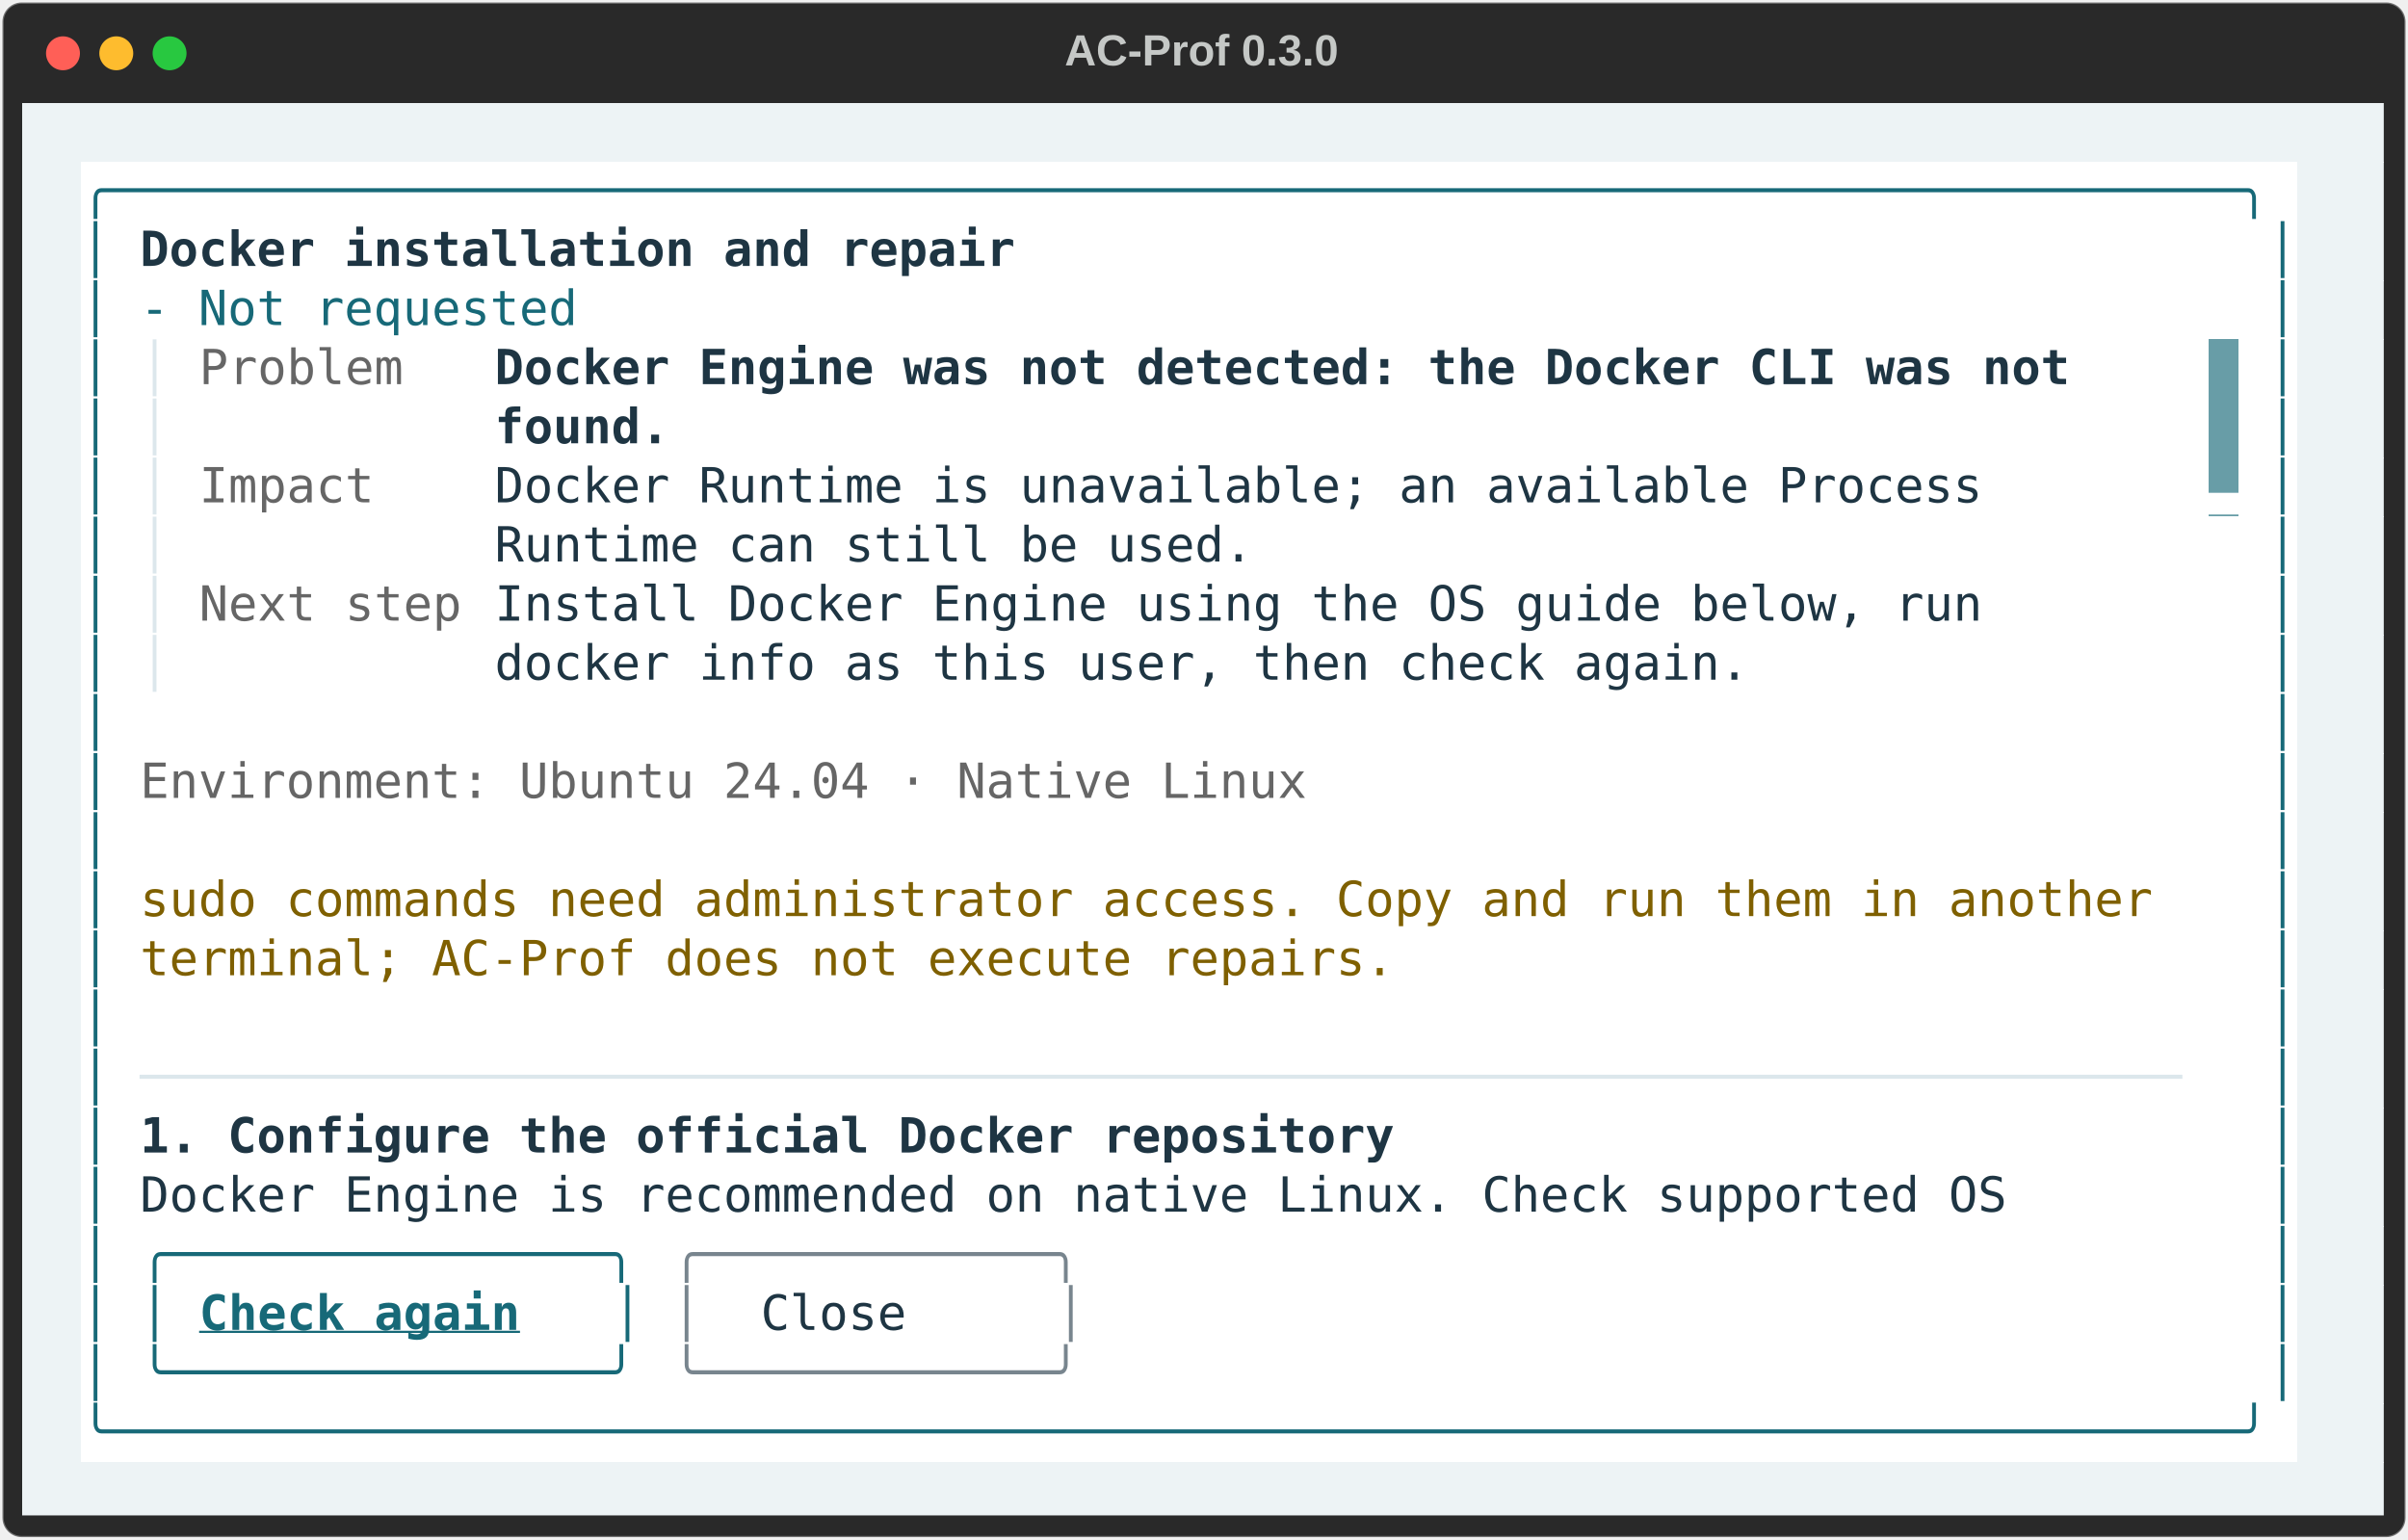
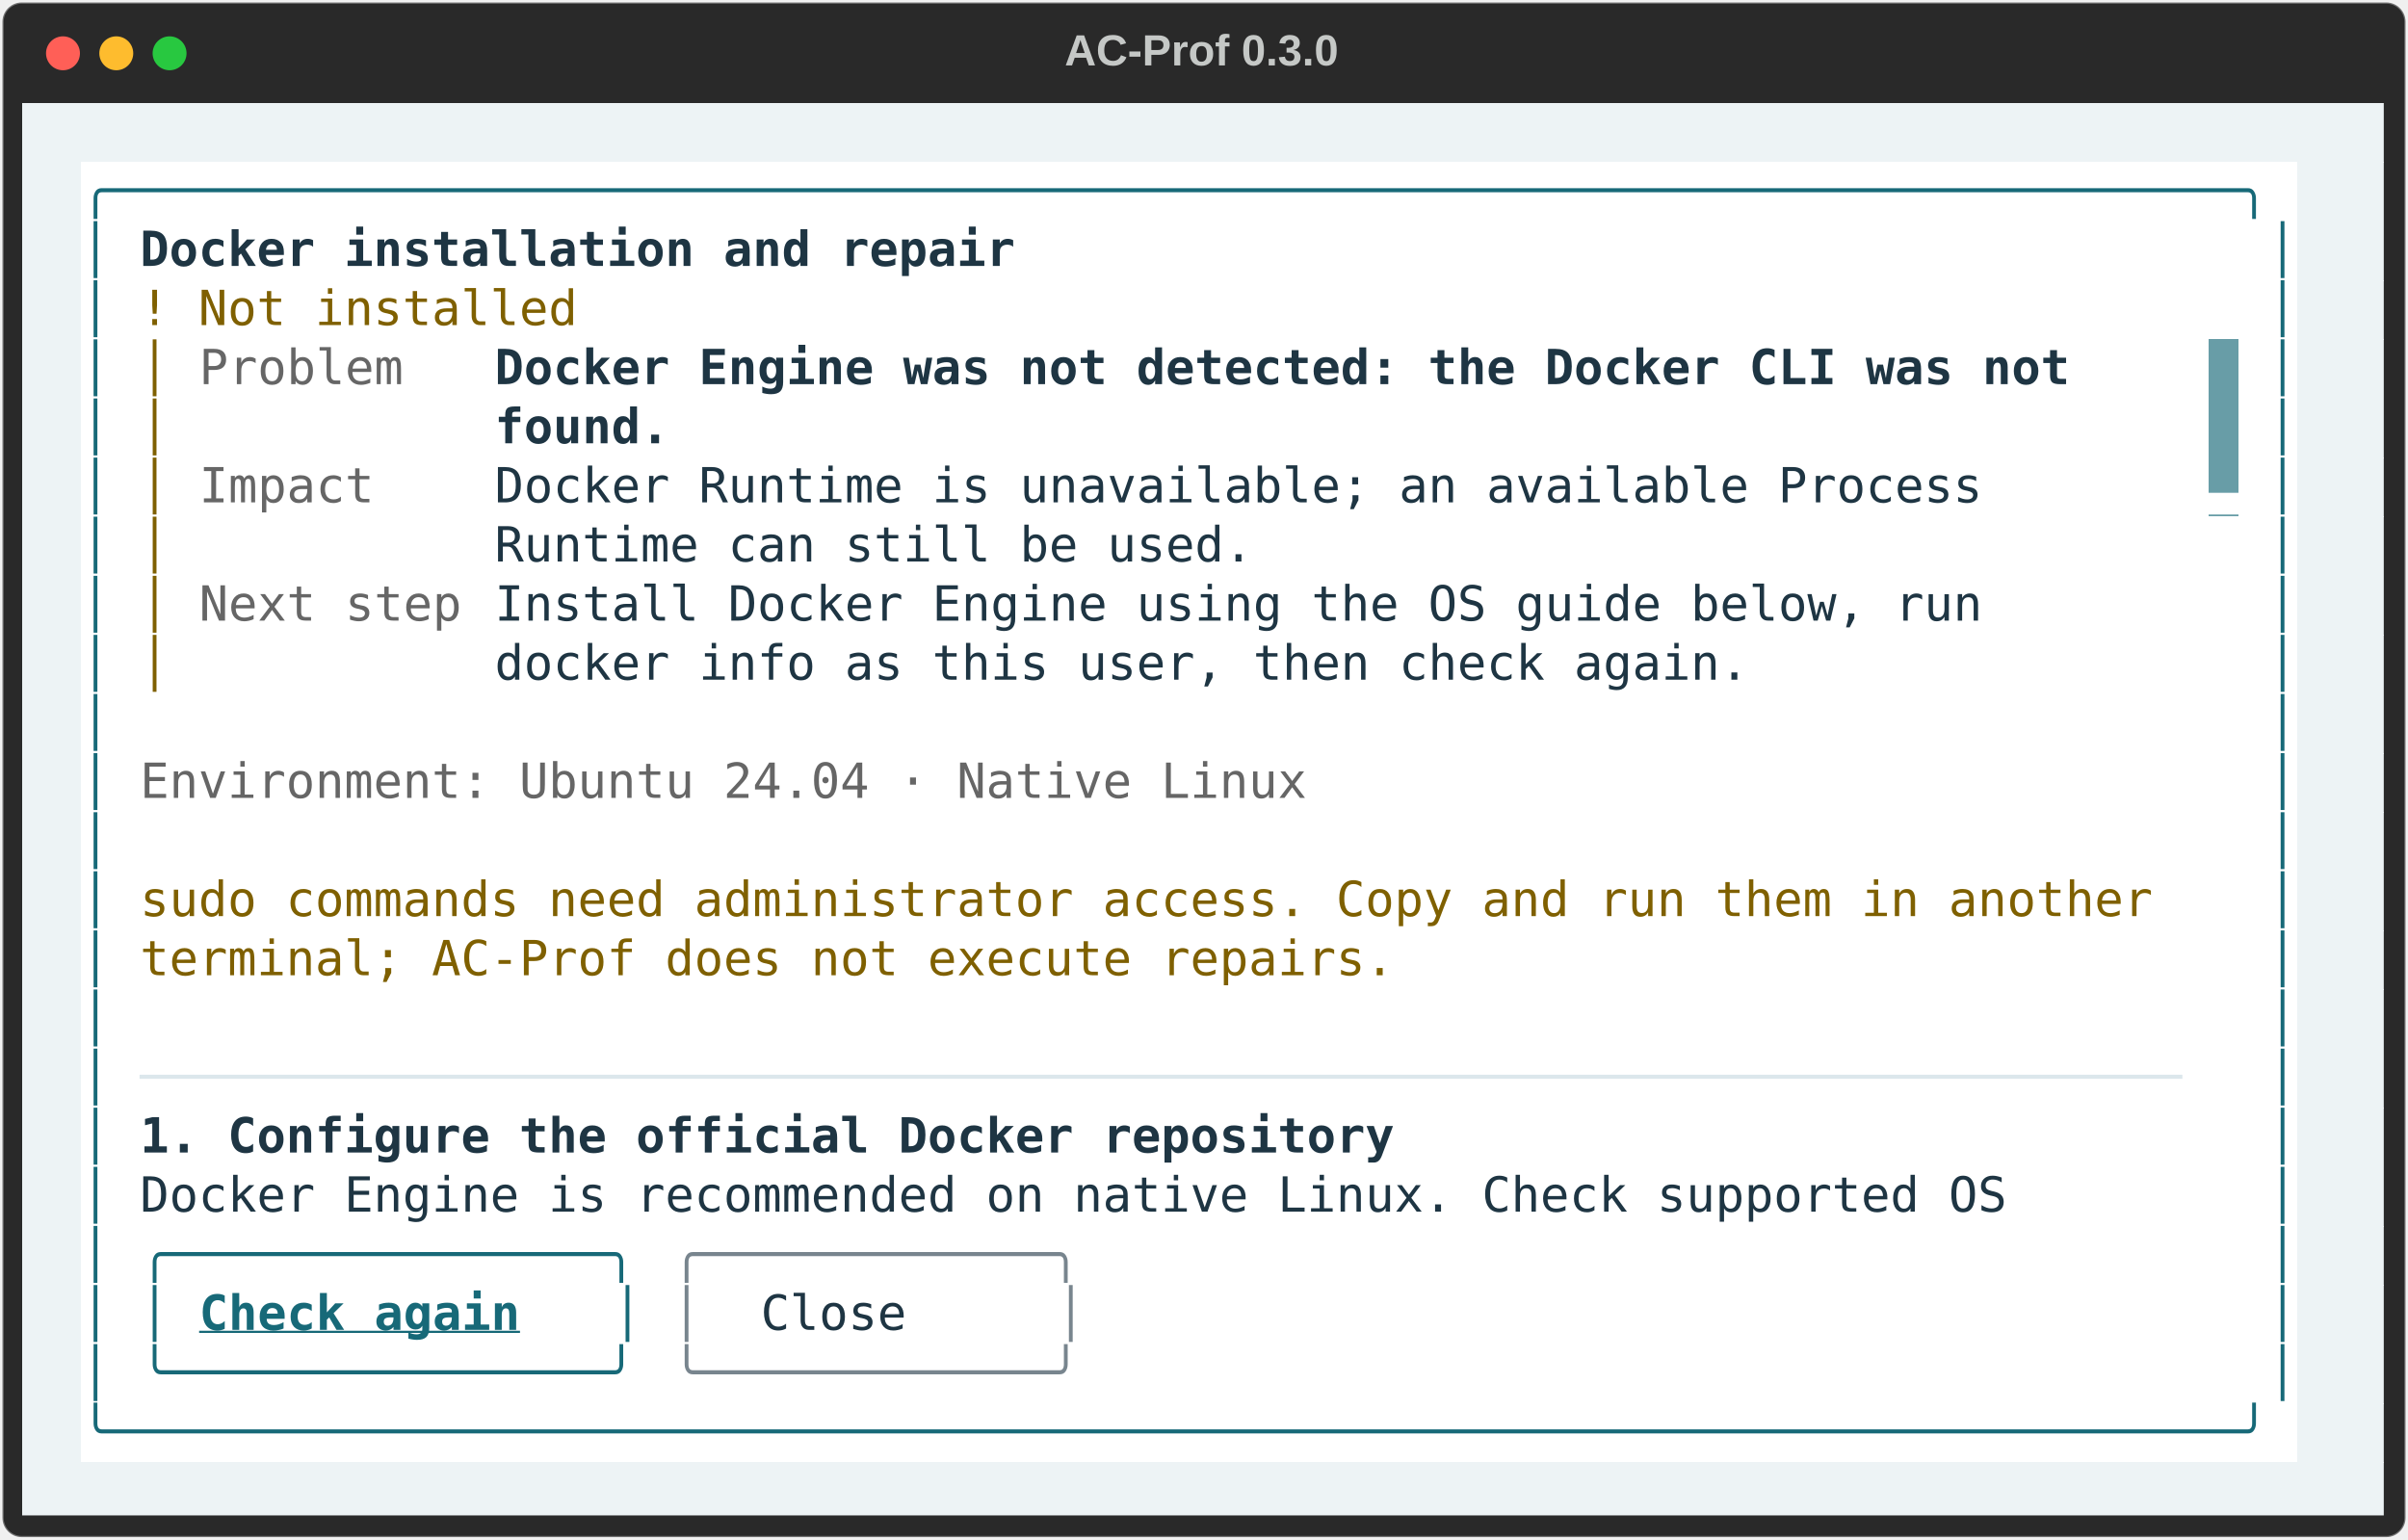
<svg xmlns="http://www.w3.org/2000/svg" class="rich-terminal" viewBox="0 0 994 635.6">
  <style>

    @font-face {
        font-family: "Fira Code";
        src: local("FiraCode-Regular"),
                url("https://cdnjs.cloudflare.com/ajax/libs/firacode/6.2.0/woff2/FiraCode-Regular.woff2") format("woff2"),
                url("https://cdnjs.cloudflare.com/ajax/libs/firacode/6.2.0/woff/FiraCode-Regular.woff") format("woff");
        font-style: normal;
        font-weight: 400;
    }
    @font-face {
        font-family: "Fira Code";
        src: local("FiraCode-Bold"),
                url("https://cdnjs.cloudflare.com/ajax/libs/firacode/6.2.0/woff2/FiraCode-Bold.woff2") format("woff2"),
                url("https://cdnjs.cloudflare.com/ajax/libs/firacode/6.2.0/woff/FiraCode-Bold.woff") format("woff");
        font-style: bold;
        font-weight: 700;
    }

    .terminal-matrix {
        font-family: Fira Code, monospace;
        font-size: 20px;
        line-height: 24.4px;
        font-variant-east-asian: full-width;
    }

    .terminal-title {
        font-size: 18px;
        font-weight: bold;
        font-family: arial;
    }

    .terminal-r1 { fill: #c5c8c6 }
.terminal-r2 { fill: #176978 }
.terminal-r3 { fill: #1e3543;font-weight: bold }
- .terminal-r4 { fill: #dce7ec }
+ .terminal-r4 { fill: #7f6000 }
.terminal-r5 { fill: #666666 }
.terminal-r6 { fill: #ffffff }
.terminal-r7 { fill: #1e3543 }
- .terminal-r8 { fill: #7f6000 }
+ .terminal-r8 { fill: #dce7ec }
.terminal-r9 { fill: #78858e }
.terminal-r10 { fill: #176978;font-weight: bold;text-decoration: underline; }
    </style>
  <defs>
    <clipPath id="terminal-clip-terminal">
      <rect x="0" y="0" width="975.0" height="584.6" />
    </clipPath>
    <clipPath id="terminal-line-0">
      <rect x="0" y="1.5" width="976" height="24.65" />
    </clipPath>
    <clipPath id="terminal-line-1">
      <rect x="0" y="25.9" width="976" height="24.65" />
    </clipPath>
    <clipPath id="terminal-line-2">
      <rect x="0" y="50.3" width="976" height="24.65" />
    </clipPath>
    <clipPath id="terminal-line-3">
      <rect x="0" y="74.7" width="976" height="24.65" />
    </clipPath>
    <clipPath id="terminal-line-4">
      <rect x="0" y="99.1" width="976" height="24.65" />
    </clipPath>
    <clipPath id="terminal-line-5">
      <rect x="0" y="123.5" width="976" height="24.65" />
    </clipPath>
    <clipPath id="terminal-line-6">
      <rect x="0" y="147.9" width="976" height="24.65" />
    </clipPath>
    <clipPath id="terminal-line-7">
      <rect x="0" y="172.3" width="976" height="24.65" />
    </clipPath>
    <clipPath id="terminal-line-8">
      <rect x="0" y="196.7" width="976" height="24.65" />
    </clipPath>
    <clipPath id="terminal-line-9">
      <rect x="0" y="221.1" width="976" height="24.65" />
    </clipPath>
    <clipPath id="terminal-line-10">
      <rect x="0" y="245.5" width="976" height="24.65" />
    </clipPath>
    <clipPath id="terminal-line-11">
      <rect x="0" y="269.9" width="976" height="24.65" />
    </clipPath>
    <clipPath id="terminal-line-12">
      <rect x="0" y="294.3" width="976" height="24.65" />
    </clipPath>
    <clipPath id="terminal-line-13">
      <rect x="0" y="318.7" width="976" height="24.65" />
    </clipPath>
    <clipPath id="terminal-line-14">
      <rect x="0" y="343.1" width="976" height="24.65" />
    </clipPath>
    <clipPath id="terminal-line-15">
      <rect x="0" y="367.5" width="976" height="24.65" />
    </clipPath>
    <clipPath id="terminal-line-16">
      <rect x="0" y="391.9" width="976" height="24.65" />
    </clipPath>
    <clipPath id="terminal-line-17">
      <rect x="0" y="416.3" width="976" height="24.65" />
    </clipPath>
    <clipPath id="terminal-line-18">
      <rect x="0" y="440.7" width="976" height="24.65" />
    </clipPath>
    <clipPath id="terminal-line-19">
      <rect x="0" y="465.1" width="976" height="24.65" />
    </clipPath>
    <clipPath id="terminal-line-20">
      <rect x="0" y="489.5" width="976" height="24.65" />
    </clipPath>
    <clipPath id="terminal-line-21">
      <rect x="0" y="513.9" width="976" height="24.65" />
    </clipPath>
    <clipPath id="terminal-line-22">
      <rect x="0" y="538.3" width="976" height="24.65" />
    </clipPath>
  </defs>
  <rect fill="#292929" stroke="rgba(255,255,255,0.35)" stroke-width="1" x="1" y="1" width="992" height="633.6" rx="8" />
  <text class="terminal-title" fill="#c5c8c6" text-anchor="middle" x="496" y="27">AC-Prof 0.3.0</text>
  <g transform="translate(26,22)">
    <circle cx="0" cy="0" r="7" fill="#ff5f57" />
    <circle cx="22" cy="0" r="7" fill="#febc2e" />
    <circle cx="44" cy="0" r="7" fill="#28c840" />
  </g>
  <g transform="translate(9, 41)" clip-path="url(#terminal-clip-terminal)">
    <rect fill="#edf3f5" x="0" y="1.5" width="976" height="24.65" shape-rendering="crispEdges" />
    <rect fill="#edf3f5" x="0" y="25.9" width="24.4" height="24.65" shape-rendering="crispEdges" />
    <rect fill="#ffffff" x="24.4" y="25.9" width="915" height="24.65" shape-rendering="crispEdges" />
    <rect fill="#edf3f5" x="939.4" y="25.9" width="36.6" height="24.65" shape-rendering="crispEdges" />
    <rect fill="#edf3f5" x="0" y="50.3" width="24.4" height="24.65" shape-rendering="crispEdges" />
    <rect fill="#ffffff" x="24.4" y="50.3" width="12.2" height="24.65" shape-rendering="crispEdges" />
    <rect fill="#ffffff" x="36.6" y="50.3" width="12.2" height="24.65" shape-rendering="crispEdges" />
    <rect fill="#ffffff" x="48.8" y="50.3" width="366" height="24.65" shape-rendering="crispEdges" />
    <rect fill="#ffffff" x="414.8" y="50.3" width="512.4" height="24.65" shape-rendering="crispEdges" />
    <rect fill="#ffffff" x="927.2" y="50.3" width="12.2" height="24.65" shape-rendering="crispEdges" />
    <rect fill="#edf3f5" x="939.4" y="50.3" width="36.6" height="24.65" shape-rendering="crispEdges" />
    <rect fill="#edf3f5" x="0" y="74.7" width="24.4" height="24.65" shape-rendering="crispEdges" />
    <rect fill="#ffffff" x="24.4" y="74.7" width="12.2" height="24.65" shape-rendering="crispEdges" />
    <rect fill="#ffffff" x="36.6" y="74.7" width="12.2" height="24.65" shape-rendering="crispEdges" />
    <rect fill="#ffffff" x="48.8" y="74.7" width="183" height="24.65" shape-rendering="crispEdges" />
    <rect fill="#ffffff" x="231.8" y="74.7" width="695.4" height="24.65" shape-rendering="crispEdges" />
    <rect fill="#ffffff" x="927.2" y="74.7" width="12.2" height="24.65" shape-rendering="crispEdges" />
    <rect fill="#edf3f5" x="939.4" y="74.7" width="36.6" height="24.65" shape-rendering="crispEdges" />
    <rect fill="#edf3f5" x="0" y="99.1" width="24.4" height="24.65" shape-rendering="crispEdges" />
    <rect fill="#ffffff" x="24.4" y="99.1" width="12.2" height="24.65" shape-rendering="crispEdges" />
    <rect fill="#ffffff" x="36.6" y="99.1" width="12.2" height="24.65" shape-rendering="crispEdges" />
    <rect fill="#ffffff" x="48.8" y="99.1" width="12.2" height="24.65" shape-rendering="crispEdges" />
    <rect fill="#ffffff" x="61" y="99.1" width="12.2" height="24.65" shape-rendering="crispEdges" />
    <rect fill="#ffffff" x="73.2" y="99.1" width="85.4" height="24.65" shape-rendering="crispEdges" />
    <rect fill="#ffffff" x="158.6" y="99.1" width="36.6" height="24.65" shape-rendering="crispEdges" />
    <rect fill="#ffffff" x="195.2" y="99.1" width="658.8" height="24.65" shape-rendering="crispEdges" />
    <rect fill="#ffffff" x="854" y="99.1" width="48.8" height="24.65" shape-rendering="crispEdges" />
    <rect fill="#689da7" x="902.8" y="99.1" width="12.2" height="24.65" shape-rendering="crispEdges" />
    <rect fill="#ffffff" x="915" y="99.1" width="12.2" height="24.65" shape-rendering="crispEdges" />
    <rect fill="#ffffff" x="927.2" y="99.1" width="12.2" height="24.65" shape-rendering="crispEdges" />
    <rect fill="#edf3f5" x="939.4" y="99.1" width="36.6" height="24.65" shape-rendering="crispEdges" />
    <rect fill="#edf3f5" x="0" y="123.5" width="24.4" height="24.65" shape-rendering="crispEdges" />
    <rect fill="#ffffff" x="24.4" y="123.5" width="12.2" height="24.65" shape-rendering="crispEdges" />
    <rect fill="#ffffff" x="36.6" y="123.5" width="12.2" height="24.65" shape-rendering="crispEdges" />
    <rect fill="#ffffff" x="48.8" y="123.5" width="12.2" height="24.65" shape-rendering="crispEdges" />
    <rect fill="#ffffff" x="61" y="123.5" width="134.2" height="24.65" shape-rendering="crispEdges" />
    <rect fill="#ffffff" x="195.2" y="123.5" width="73.2" height="24.65" shape-rendering="crispEdges" />
    <rect fill="#ffffff" x="268.4" y="123.5" width="634.4" height="24.65" shape-rendering="crispEdges" />
    <rect fill="#689da7" x="902.8" y="123.5" width="12.2" height="24.65" shape-rendering="crispEdges" />
    <rect fill="#ffffff" x="915" y="123.5" width="12.2" height="24.65" shape-rendering="crispEdges" />
    <rect fill="#ffffff" x="927.2" y="123.5" width="12.2" height="24.65" shape-rendering="crispEdges" />
    <rect fill="#edf3f5" x="939.4" y="123.5" width="36.6" height="24.65" shape-rendering="crispEdges" />
    <rect fill="#edf3f5" x="0" y="147.9" width="24.4" height="24.65" shape-rendering="crispEdges" />
    <rect fill="#ffffff" x="24.4" y="147.9" width="12.2" height="24.65" shape-rendering="crispEdges" />
    <rect fill="#ffffff" x="36.6" y="147.9" width="12.2" height="24.65" shape-rendering="crispEdges" />
    <rect fill="#ffffff" x="48.8" y="147.9" width="12.2" height="24.65" shape-rendering="crispEdges" />
    <rect fill="#ffffff" x="61" y="147.9" width="12.2" height="24.65" shape-rendering="crispEdges" />
    <rect fill="#ffffff" x="73.2" y="147.9" width="73.2" height="24.65" shape-rendering="crispEdges" />
    <rect fill="#ffffff" x="146.4" y="147.9" width="48.8" height="24.65" shape-rendering="crispEdges" />
    <rect fill="#ffffff" x="195.2" y="147.9" width="622.2" height="24.65" shape-rendering="crispEdges" />
    <rect fill="#ffffff" x="817.4" y="147.9" width="85.4" height="24.65" shape-rendering="crispEdges" />
    <rect fill="#689da7" x="902.8" y="147.9" width="12.2" height="24.65" shape-rendering="crispEdges" />
    <rect fill="#ffffff" x="915" y="147.9" width="12.2" height="24.65" shape-rendering="crispEdges" />
    <rect fill="#ffffff" x="927.2" y="147.9" width="12.2" height="24.65" shape-rendering="crispEdges" />
    <rect fill="#edf3f5" x="939.4" y="147.9" width="36.6" height="24.65" shape-rendering="crispEdges" />
    <rect fill="#edf3f5" x="0" y="172.3" width="24.4" height="24.65" shape-rendering="crispEdges" />
    <rect fill="#ffffff" x="24.4" y="172.3" width="12.2" height="24.65" shape-rendering="crispEdges" />
    <rect fill="#ffffff" x="36.6" y="172.3" width="12.2" height="24.65" shape-rendering="crispEdges" />
    <rect fill="#ffffff" x="48.8" y="172.3" width="12.2" height="24.65" shape-rendering="crispEdges" />
    <rect fill="#ffffff" x="61" y="172.3" width="134.2" height="24.65" shape-rendering="crispEdges" />
    <rect fill="#ffffff" x="195.2" y="172.3" width="317.2" height="24.65" shape-rendering="crispEdges" />
    <rect fill="#ffffff" x="512.4" y="172.3" width="390.4" height="24.65" shape-rendering="crispEdges" />
    <rect fill="#ffffff" x="902.8" y="172.3" width="12.2" height="24.65" shape-rendering="crispEdges" />
    <rect fill="#ffffff" x="915" y="172.3" width="12.2" height="24.65" shape-rendering="crispEdges" />
    <rect fill="#ffffff" x="927.2" y="172.3" width="12.2" height="24.65" shape-rendering="crispEdges" />
    <rect fill="#edf3f5" x="939.4" y="172.3" width="36.6" height="24.65" shape-rendering="crispEdges" />
    <rect fill="#edf3f5" x="0" y="196.7" width="24.4" height="24.65" shape-rendering="crispEdges" />
    <rect fill="#ffffff" x="24.4" y="196.7" width="12.2" height="24.65" shape-rendering="crispEdges" />
    <rect fill="#ffffff" x="36.6" y="196.7" width="12.2" height="24.65" shape-rendering="crispEdges" />
    <rect fill="#ffffff" x="48.8" y="196.7" width="12.2" height="24.65" shape-rendering="crispEdges" />
    <rect fill="#ffffff" x="61" y="196.7" width="12.2" height="24.65" shape-rendering="crispEdges" />
    <rect fill="#ffffff" x="73.2" y="196.7" width="109.8" height="24.65" shape-rendering="crispEdges" />
    <rect fill="#ffffff" x="183" y="196.7" width="12.2" height="24.65" shape-rendering="crispEdges" />
    <rect fill="#ffffff" x="195.2" y="196.7" width="622.2" height="24.65" shape-rendering="crispEdges" />
    <rect fill="#ffffff" x="817.4" y="196.7" width="85.4" height="24.65" shape-rendering="crispEdges" />
    <rect fill="#ffffff" x="902.8" y="196.7" width="12.2" height="24.65" shape-rendering="crispEdges" />
    <rect fill="#ffffff" x="915" y="196.7" width="12.2" height="24.65" shape-rendering="crispEdges" />
    <rect fill="#ffffff" x="927.2" y="196.7" width="12.2" height="24.65" shape-rendering="crispEdges" />
    <rect fill="#edf3f5" x="939.4" y="196.7" width="36.6" height="24.65" shape-rendering="crispEdges" />
    <rect fill="#edf3f5" x="0" y="221.1" width="24.4" height="24.65" shape-rendering="crispEdges" />
    <rect fill="#ffffff" x="24.4" y="221.1" width="12.2" height="24.65" shape-rendering="crispEdges" />
    <rect fill="#ffffff" x="36.6" y="221.1" width="12.2" height="24.65" shape-rendering="crispEdges" />
    <rect fill="#ffffff" x="48.8" y="221.1" width="12.2" height="24.65" shape-rendering="crispEdges" />
    <rect fill="#ffffff" x="61" y="221.1" width="134.2" height="24.65" shape-rendering="crispEdges" />
    <rect fill="#ffffff" x="195.2" y="221.1" width="524.6" height="24.65" shape-rendering="crispEdges" />
    <rect fill="#ffffff" x="719.8" y="221.1" width="183" height="24.65" shape-rendering="crispEdges" />
    <rect fill="#ffffff" x="902.8" y="221.1" width="12.2" height="24.65" shape-rendering="crispEdges" />
    <rect fill="#ffffff" x="915" y="221.1" width="12.2" height="24.65" shape-rendering="crispEdges" />
    <rect fill="#ffffff" x="927.2" y="221.1" width="12.2" height="24.65" shape-rendering="crispEdges" />
    <rect fill="#edf3f5" x="939.4" y="221.1" width="36.6" height="24.65" shape-rendering="crispEdges" />
    <rect fill="#edf3f5" x="0" y="245.5" width="24.4" height="24.65" shape-rendering="crispEdges" />
    <rect fill="#ffffff" x="24.4" y="245.5" width="12.2" height="24.65" shape-rendering="crispEdges" />
    <rect fill="#ffffff" x="36.6" y="245.5" width="866.2" height="24.65" shape-rendering="crispEdges" />
    <rect fill="#ffffff" x="902.8" y="245.5" width="12.2" height="24.65" shape-rendering="crispEdges" />
    <rect fill="#ffffff" x="915" y="245.5" width="12.2" height="24.65" shape-rendering="crispEdges" />
    <rect fill="#ffffff" x="927.2" y="245.5" width="12.2" height="24.65" shape-rendering="crispEdges" />
    <rect fill="#edf3f5" x="939.4" y="245.5" width="36.6" height="24.65" shape-rendering="crispEdges" />
    <rect fill="#edf3f5" x="0" y="269.9" width="24.4" height="24.65" shape-rendering="crispEdges" />
    <rect fill="#ffffff" x="24.4" y="269.9" width="12.2" height="24.65" shape-rendering="crispEdges" />
    <rect fill="#ffffff" x="36.6" y="269.9" width="12.2" height="24.65" shape-rendering="crispEdges" />
    <rect fill="#ffffff" x="48.8" y="269.9" width="488" height="24.65" shape-rendering="crispEdges" />
    <rect fill="#ffffff" x="536.8" y="269.9" width="366" height="24.65" shape-rendering="crispEdges" />
    <rect fill="#ffffff" x="902.8" y="269.9" width="12.2" height="24.65" shape-rendering="crispEdges" />
    <rect fill="#ffffff" x="915" y="269.9" width="12.2" height="24.65" shape-rendering="crispEdges" />
    <rect fill="#ffffff" x="927.2" y="269.9" width="12.2" height="24.65" shape-rendering="crispEdges" />
    <rect fill="#edf3f5" x="939.4" y="269.9" width="36.6" height="24.65" shape-rendering="crispEdges" />
    <rect fill="#edf3f5" x="0" y="294.3" width="24.4" height="24.65" shape-rendering="crispEdges" />
    <rect fill="#ffffff" x="24.4" y="294.3" width="12.2" height="24.65" shape-rendering="crispEdges" />
    <rect fill="#ffffff" x="36.6" y="294.3" width="866.2" height="24.65" shape-rendering="crispEdges" />
    <rect fill="#ffffff" x="902.8" y="294.3" width="12.2" height="24.65" shape-rendering="crispEdges" />
    <rect fill="#ffffff" x="915" y="294.3" width="12.2" height="24.65" shape-rendering="crispEdges" />
    <rect fill="#ffffff" x="927.2" y="294.3" width="12.2" height="24.65" shape-rendering="crispEdges" />
    <rect fill="#edf3f5" x="939.4" y="294.3" width="36.6" height="24.65" shape-rendering="crispEdges" />
    <rect fill="#edf3f5" x="0" y="318.7" width="24.4" height="24.65" shape-rendering="crispEdges" />
    <rect fill="#ffffff" x="24.4" y="318.7" width="12.2" height="24.65" shape-rendering="crispEdges" />
    <rect fill="#ffffff" x="36.6" y="318.7" width="12.2" height="24.65" shape-rendering="crispEdges" />
    <rect fill="#ffffff" x="48.8" y="318.7" width="841.8" height="24.65" shape-rendering="crispEdges" />
    <rect fill="#ffffff" x="890.6" y="318.7" width="12.2" height="24.65" shape-rendering="crispEdges" />
    <rect fill="#ffffff" x="902.8" y="318.7" width="12.2" height="24.65" shape-rendering="crispEdges" />
    <rect fill="#ffffff" x="915" y="318.7" width="12.2" height="24.65" shape-rendering="crispEdges" />
    <rect fill="#ffffff" x="927.2" y="318.7" width="12.2" height="24.65" shape-rendering="crispEdges" />
    <rect fill="#edf3f5" x="939.4" y="318.7" width="36.6" height="24.65" shape-rendering="crispEdges" />
    <rect fill="#edf3f5" x="0" y="343.1" width="24.4" height="24.65" shape-rendering="crispEdges" />
    <rect fill="#ffffff" x="24.4" y="343.1" width="12.2" height="24.65" shape-rendering="crispEdges" />
    <rect fill="#ffffff" x="36.6" y="343.1" width="12.2" height="24.65" shape-rendering="crispEdges" />
    <rect fill="#ffffff" x="48.8" y="343.1" width="524.6" height="24.65" shape-rendering="crispEdges" />
    <rect fill="#ffffff" x="573.4" y="343.1" width="329.4" height="24.65" shape-rendering="crispEdges" />
    <rect fill="#ffffff" x="902.8" y="343.1" width="12.2" height="24.65" shape-rendering="crispEdges" />
    <rect fill="#ffffff" x="915" y="343.1" width="12.2" height="24.65" shape-rendering="crispEdges" />
    <rect fill="#ffffff" x="927.2" y="343.1" width="12.2" height="24.65" shape-rendering="crispEdges" />
    <rect fill="#edf3f5" x="939.4" y="343.1" width="36.6" height="24.65" shape-rendering="crispEdges" />
    <rect fill="#edf3f5" x="0" y="367.5" width="24.4" height="24.65" shape-rendering="crispEdges" />
    <rect fill="#ffffff" x="24.4" y="367.5" width="12.2" height="24.65" shape-rendering="crispEdges" />
    <rect fill="#ffffff" x="36.6" y="367.5" width="866.2" height="24.65" shape-rendering="crispEdges" />
    <rect fill="#ffffff" x="902.8" y="367.5" width="12.2" height="24.65" shape-rendering="crispEdges" />
    <rect fill="#ffffff" x="915" y="367.5" width="12.2" height="24.65" shape-rendering="crispEdges" />
    <rect fill="#ffffff" x="927.2" y="367.5" width="12.2" height="24.65" shape-rendering="crispEdges" />
    <rect fill="#edf3f5" x="939.4" y="367.5" width="36.6" height="24.65" shape-rendering="crispEdges" />
    <rect fill="#edf3f5" x="0" y="391.9" width="24.4" height="24.65" shape-rendering="crispEdges" />
    <rect fill="#ffffff" x="24.4" y="391.9" width="12.2" height="24.65" shape-rendering="crispEdges" />
    <rect fill="#ffffff" x="36.6" y="391.9" width="12.2" height="24.65" shape-rendering="crispEdges" />
    <rect fill="#ffffff" x="48.8" y="391.9" width="854" height="24.65" shape-rendering="crispEdges" />
    <rect fill="#ffffff" x="902.8" y="391.9" width="12.2" height="24.65" shape-rendering="crispEdges" />
    <rect fill="#ffffff" x="915" y="391.9" width="12.2" height="24.65" shape-rendering="crispEdges" />
    <rect fill="#ffffff" x="927.2" y="391.9" width="12.2" height="24.65" shape-rendering="crispEdges" />
    <rect fill="#edf3f5" x="939.4" y="391.9" width="36.6" height="24.65" shape-rendering="crispEdges" />
    <rect fill="#edf3f5" x="0" y="416.3" width="24.4" height="24.65" shape-rendering="crispEdges" />
    <rect fill="#ffffff" x="24.4" y="416.3" width="12.2" height="24.65" shape-rendering="crispEdges" />
    <rect fill="#ffffff" x="36.6" y="416.3" width="12.2" height="24.65" shape-rendering="crispEdges" />
    <rect fill="#ffffff" x="48.8" y="416.3" width="524.6" height="24.65" shape-rendering="crispEdges" />
    <rect fill="#ffffff" x="573.4" y="416.3" width="329.4" height="24.65" shape-rendering="crispEdges" />
    <rect fill="#ffffff" x="902.8" y="416.3" width="12.2" height="24.65" shape-rendering="crispEdges" />
    <rect fill="#ffffff" x="915" y="416.3" width="12.2" height="24.65" shape-rendering="crispEdges" />
    <rect fill="#ffffff" x="927.2" y="416.3" width="12.2" height="24.65" shape-rendering="crispEdges" />
    <rect fill="#edf3f5" x="939.4" y="416.3" width="36.6" height="24.65" shape-rendering="crispEdges" />
    <rect fill="#edf3f5" x="0" y="440.7" width="24.4" height="24.65" shape-rendering="crispEdges" />
    <rect fill="#ffffff" x="24.4" y="440.7" width="12.2" height="24.65" shape-rendering="crispEdges" />
    <rect fill="#ffffff" x="36.6" y="440.7" width="12.2" height="24.65" shape-rendering="crispEdges" />
    <rect fill="#ffffff" x="48.8" y="440.7" width="780.8" height="24.65" shape-rendering="crispEdges" />
    <rect fill="#ffffff" x="829.6" y="440.7" width="73.2" height="24.65" shape-rendering="crispEdges" />
    <rect fill="#ffffff" x="902.8" y="440.7" width="12.2" height="24.65" shape-rendering="crispEdges" />
    <rect fill="#ffffff" x="915" y="440.7" width="12.2" height="24.65" shape-rendering="crispEdges" />
    <rect fill="#ffffff" x="927.2" y="440.7" width="12.2" height="24.65" shape-rendering="crispEdges" />
    <rect fill="#edf3f5" x="939.4" y="440.7" width="36.6" height="24.65" shape-rendering="crispEdges" />
    <rect fill="#edf3f5" x="0" y="465.1" width="24.4" height="24.65" shape-rendering="crispEdges" />
    <rect fill="#ffffff" x="24.4" y="465.1" width="12.2" height="24.65" shape-rendering="crispEdges" />
    <rect fill="#ffffff" x="36.6" y="465.1" width="12.2" height="24.65" shape-rendering="crispEdges" />
    <rect fill="#ffffff" x="48.8" y="465.1" width="207.4" height="24.65" shape-rendering="crispEdges" />
    <rect fill="#ffffff" x="256.2" y="465.1" width="12.2" height="24.65" shape-rendering="crispEdges" />
    <rect fill="#ffffff" x="268.4" y="465.1" width="170.8" height="24.65" shape-rendering="crispEdges" />
    <rect fill="#ffffff" x="439.2" y="465.1" width="488" height="24.65" shape-rendering="crispEdges" />
    <rect fill="#ffffff" x="927.2" y="465.1" width="12.2" height="24.65" shape-rendering="crispEdges" />
    <rect fill="#edf3f5" x="939.4" y="465.1" width="36.6" height="24.65" shape-rendering="crispEdges" />
    <rect fill="#edf3f5" x="0" y="489.5" width="24.4" height="24.65" shape-rendering="crispEdges" />
    <rect fill="#ffffff" x="24.4" y="489.5" width="12.2" height="24.65" shape-rendering="crispEdges" />
    <rect fill="#ffffff" x="36.6" y="489.5" width="12.2" height="24.65" shape-rendering="crispEdges" />
    <rect fill="#ffffff" x="48.8" y="489.5" width="12.2" height="24.65" shape-rendering="crispEdges" />
    <rect fill="#ffffff" x="61" y="489.5" width="12.2" height="24.65" shape-rendering="crispEdges" />
    <rect fill="#ffffff" x="73.2" y="489.5" width="158.6" height="24.65" shape-rendering="crispEdges" />
    <rect fill="#ffffff" x="231.8" y="489.5" width="12.2" height="24.65" shape-rendering="crispEdges" />
    <rect fill="#ffffff" x="244" y="489.5" width="12.2" height="24.65" shape-rendering="crispEdges" />
    <rect fill="#ffffff" x="256.2" y="489.5" width="12.2" height="24.65" shape-rendering="crispEdges" />
    <rect fill="#ffffff" x="268.4" y="489.5" width="12.2" height="24.65" shape-rendering="crispEdges" />
    <rect fill="#ffffff" x="280.6" y="489.5" width="24.4" height="24.65" shape-rendering="crispEdges" />
    <rect fill="#ffffff" x="305" y="489.5" width="85.4" height="24.65" shape-rendering="crispEdges" />
    <rect fill="#ffffff" x="390.4" y="489.5" width="36.6" height="24.65" shape-rendering="crispEdges" />
    <rect fill="#ffffff" x="427" y="489.5" width="12.2" height="24.65" shape-rendering="crispEdges" />
    <rect fill="#ffffff" x="439.2" y="489.5" width="488" height="24.65" shape-rendering="crispEdges" />
    <rect fill="#ffffff" x="927.2" y="489.5" width="12.2" height="24.65" shape-rendering="crispEdges" />
    <rect fill="#edf3f5" x="939.4" y="489.5" width="36.6" height="24.65" shape-rendering="crispEdges" />
    <rect fill="#edf3f5" x="0" y="513.9" width="24.4" height="24.65" shape-rendering="crispEdges" />
    <rect fill="#ffffff" x="24.4" y="513.9" width="12.2" height="24.65" shape-rendering="crispEdges" />
    <rect fill="#ffffff" x="36.6" y="513.9" width="12.2" height="24.65" shape-rendering="crispEdges" />
    <rect fill="#ffffff" x="48.8" y="513.9" width="207.4" height="24.65" shape-rendering="crispEdges" />
    <rect fill="#ffffff" x="256.2" y="513.9" width="12.2" height="24.65" shape-rendering="crispEdges" />
    <rect fill="#ffffff" x="268.4" y="513.9" width="170.8" height="24.65" shape-rendering="crispEdges" />
    <rect fill="#ffffff" x="439.2" y="513.9" width="488" height="24.65" shape-rendering="crispEdges" />
    <rect fill="#ffffff" x="927.2" y="513.9" width="12.2" height="24.65" shape-rendering="crispEdges" />
    <rect fill="#edf3f5" x="939.4" y="513.9" width="36.6" height="24.65" shape-rendering="crispEdges" />
    <rect fill="#edf3f5" x="0" y="538.3" width="24.4" height="24.65" shape-rendering="crispEdges" />
    <rect fill="#ffffff" x="24.4" y="538.3" width="915" height="24.65" shape-rendering="crispEdges" />
    <rect fill="#edf3f5" x="939.4" y="538.3" width="36.6" height="24.65" shape-rendering="crispEdges" />
    <rect fill="#edf3f5" x="0" y="562.7" width="976" height="24.65" shape-rendering="crispEdges" />
    <g class="terminal-matrix">
      <text class="terminal-r1" x="976" y="20" textLength="12.2" clip-path="url(#terminal-line-0)">
</text>
      <text class="terminal-r2" x="24.4" y="44.4" textLength="915" clip-path="url(#terminal-line-1)">╭─────────────────────────────────────────────────────────────────────────╮</text>
      <text class="terminal-r1" x="976" y="44.4" textLength="12.2" clip-path="url(#terminal-line-1)">
</text>
      <text class="terminal-r2" x="24.4" y="68.8" textLength="12.2" clip-path="url(#terminal-line-2)">│</text>
      <text class="terminal-r3" x="48.8" y="68.8" textLength="366" clip-path="url(#terminal-line-2)">Docker installation and repair</text>
      <text class="terminal-r2" x="927.2" y="68.8" textLength="12.2" clip-path="url(#terminal-line-2)">│</text>
      <text class="terminal-r1" x="976" y="68.8" textLength="12.2" clip-path="url(#terminal-line-2)">
</text>
      <text class="terminal-r2" x="24.4" y="93.2" textLength="12.2" clip-path="url(#terminal-line-3)">│</text>
-       <text class="terminal-r2" x="48.8" y="93.2" textLength="183" clip-path="url(#terminal-line-3)">- Not requested</text>
+       <text class="terminal-r4" x="48.8" y="93.2" textLength="183" clip-path="url(#terminal-line-3)">! Not installed</text>
      <text class="terminal-r2" x="927.2" y="93.2" textLength="12.2" clip-path="url(#terminal-line-3)">│</text>
      <text class="terminal-r1" x="976" y="93.2" textLength="12.2" clip-path="url(#terminal-line-3)">
</text>
      <text class="terminal-r2" x="24.4" y="117.6" textLength="12.2" clip-path="url(#terminal-line-4)">│</text>
      <text class="terminal-r4" x="48.8" y="117.6" textLength="12.2" clip-path="url(#terminal-line-4)">│</text>
      <text class="terminal-r5" x="73.2" y="117.6" textLength="85.4" clip-path="url(#terminal-line-4)">Problem</text>
      <text class="terminal-r3" x="195.2" y="117.6" textLength="658.8" clip-path="url(#terminal-line-4)">Docker Engine was not detected: the Docker CLI was not</text>
      <text class="terminal-r2" x="927.2" y="117.6" textLength="12.2" clip-path="url(#terminal-line-4)">│</text>
      <text class="terminal-r1" x="976" y="117.6" textLength="12.2" clip-path="url(#terminal-line-4)">
</text>
      <text class="terminal-r2" x="24.4" y="142" textLength="12.2" clip-path="url(#terminal-line-5)">│</text>
      <text class="terminal-r4" x="48.8" y="142" textLength="12.2" clip-path="url(#terminal-line-5)">│</text>
      <text class="terminal-r3" x="195.2" y="142" textLength="73.2" clip-path="url(#terminal-line-5)">found.</text>
      <text class="terminal-r2" x="927.2" y="142" textLength="12.2" clip-path="url(#terminal-line-5)">│</text>
      <text class="terminal-r1" x="976" y="142" textLength="12.2" clip-path="url(#terminal-line-5)">
</text>
      <text class="terminal-r2" x="24.4" y="166.4" textLength="12.2" clip-path="url(#terminal-line-6)">│</text>
      <text class="terminal-r4" x="48.8" y="166.4" textLength="12.2" clip-path="url(#terminal-line-6)">│</text>
      <text class="terminal-r5" x="73.2" y="166.4" textLength="73.2" clip-path="url(#terminal-line-6)">Impact</text>
      <text class="terminal-r7" x="195.2" y="166.4" textLength="622.2" clip-path="url(#terminal-line-6)">Docker Runtime is unavailable; an available Process</text>
      <text class="terminal-r6" x="902.8" y="166.4" textLength="12.2" clip-path="url(#terminal-line-6)">▃</text>
      <text class="terminal-r2" x="927.2" y="166.4" textLength="12.2" clip-path="url(#terminal-line-6)">│</text>
      <text class="terminal-r1" x="976" y="166.4" textLength="12.2" clip-path="url(#terminal-line-6)">
</text>
      <text class="terminal-r2" x="24.4" y="190.8" textLength="12.2" clip-path="url(#terminal-line-7)">│</text>
      <text class="terminal-r4" x="48.8" y="190.8" textLength="12.2" clip-path="url(#terminal-line-7)">│</text>
      <text class="terminal-r7" x="195.2" y="190.8" textLength="317.2" clip-path="url(#terminal-line-7)">Runtime can still be used.</text>
      <text class="terminal-r2" x="927.2" y="190.8" textLength="12.2" clip-path="url(#terminal-line-7)">│</text>
      <text class="terminal-r1" x="976" y="190.8" textLength="12.2" clip-path="url(#terminal-line-7)">
</text>
      <text class="terminal-r2" x="24.4" y="215.2" textLength="12.2" clip-path="url(#terminal-line-8)">│</text>
      <text class="terminal-r4" x="48.8" y="215.2" textLength="12.2" clip-path="url(#terminal-line-8)">│</text>
      <text class="terminal-r5" x="73.2" y="215.2" textLength="109.8" clip-path="url(#terminal-line-8)">Next step</text>
      <text class="terminal-r7" x="195.2" y="215.2" textLength="622.2" clip-path="url(#terminal-line-8)">Install Docker Engine using the OS guide below, run</text>
      <text class="terminal-r2" x="927.2" y="215.2" textLength="12.2" clip-path="url(#terminal-line-8)">│</text>
      <text class="terminal-r1" x="976" y="215.2" textLength="12.2" clip-path="url(#terminal-line-8)">
</text>
      <text class="terminal-r2" x="24.4" y="239.6" textLength="12.2" clip-path="url(#terminal-line-9)">│</text>
      <text class="terminal-r4" x="48.8" y="239.6" textLength="12.2" clip-path="url(#terminal-line-9)">│</text>
      <text class="terminal-r7" x="195.2" y="239.6" textLength="524.6" clip-path="url(#terminal-line-9)">docker info as this user, then check again.</text>
      <text class="terminal-r2" x="927.2" y="239.6" textLength="12.2" clip-path="url(#terminal-line-9)">│</text>
      <text class="terminal-r1" x="976" y="239.6" textLength="12.2" clip-path="url(#terminal-line-9)">
</text>
      <text class="terminal-r2" x="24.4" y="264" textLength="12.2" clip-path="url(#terminal-line-10)">│</text>
      <text class="terminal-r2" x="927.2" y="264" textLength="12.2" clip-path="url(#terminal-line-10)">│</text>
      <text class="terminal-r1" x="976" y="264" textLength="12.2" clip-path="url(#terminal-line-10)">
</text>
      <text class="terminal-r2" x="24.4" y="288.4" textLength="12.2" clip-path="url(#terminal-line-11)">│</text>
      <text class="terminal-r5" x="48.8" y="288.4" textLength="488" clip-path="url(#terminal-line-11)">Environment: Ubuntu 24.04 · Native Linux</text>
      <text class="terminal-r2" x="927.2" y="288.4" textLength="12.2" clip-path="url(#terminal-line-11)">│</text>
      <text class="terminal-r1" x="976" y="288.4" textLength="12.2" clip-path="url(#terminal-line-11)">
</text>
      <text class="terminal-r2" x="24.4" y="312.8" textLength="12.2" clip-path="url(#terminal-line-12)">│</text>
      <text class="terminal-r2" x="927.2" y="312.8" textLength="12.2" clip-path="url(#terminal-line-12)">│</text>
      <text class="terminal-r1" x="976" y="312.8" textLength="12.2" clip-path="url(#terminal-line-12)">
</text>
      <text class="terminal-r2" x="24.4" y="337.2" textLength="12.2" clip-path="url(#terminal-line-13)">│</text>
-       <text class="terminal-r8" x="48.8" y="337.2" textLength="841.8" clip-path="url(#terminal-line-13)">sudo commands need administrator access. Copy and run them in another</text>
+       <text class="terminal-r4" x="48.8" y="337.2" textLength="841.8" clip-path="url(#terminal-line-13)">sudo commands need administrator access. Copy and run them in another</text>
      <text class="terminal-r2" x="927.2" y="337.2" textLength="12.2" clip-path="url(#terminal-line-13)">│</text>
      <text class="terminal-r1" x="976" y="337.2" textLength="12.2" clip-path="url(#terminal-line-13)">
</text>
      <text class="terminal-r2" x="24.4" y="361.6" textLength="12.2" clip-path="url(#terminal-line-14)">│</text>
-       <text class="terminal-r8" x="48.8" y="361.6" textLength="524.6" clip-path="url(#terminal-line-14)">terminal; AC-Prof does not execute repairs.</text>
+       <text class="terminal-r4" x="48.8" y="361.6" textLength="524.6" clip-path="url(#terminal-line-14)">terminal; AC-Prof does not execute repairs.</text>
      <text class="terminal-r2" x="927.2" y="361.6" textLength="12.2" clip-path="url(#terminal-line-14)">│</text>
      <text class="terminal-r1" x="976" y="361.6" textLength="12.2" clip-path="url(#terminal-line-14)">
</text>
      <text class="terminal-r2" x="24.4" y="386" textLength="12.2" clip-path="url(#terminal-line-15)">│</text>
      <text class="terminal-r2" x="927.2" y="386" textLength="12.2" clip-path="url(#terminal-line-15)">│</text>
      <text class="terminal-r1" x="976" y="386" textLength="12.2" clip-path="url(#terminal-line-15)">
</text>
      <text class="terminal-r2" x="24.4" y="410.4" textLength="12.2" clip-path="url(#terminal-line-16)">│</text>
-       <text class="terminal-r4" x="48.8" y="410.4" textLength="854" clip-path="url(#terminal-line-16)">──────────────────────────────────────────────────────────────────────</text>
+       <text class="terminal-r8" x="48.8" y="410.4" textLength="854" clip-path="url(#terminal-line-16)">──────────────────────────────────────────────────────────────────────</text>
      <text class="terminal-r2" x="927.2" y="410.4" textLength="12.2" clip-path="url(#terminal-line-16)">│</text>
      <text class="terminal-r1" x="976" y="410.4" textLength="12.2" clip-path="url(#terminal-line-16)">
</text>
      <text class="terminal-r2" x="24.4" y="434.8" textLength="12.2" clip-path="url(#terminal-line-17)">│</text>
      <text class="terminal-r3" x="48.8" y="434.8" textLength="524.6" clip-path="url(#terminal-line-17)">1. Configure the official Docker repository</text>
      <text class="terminal-r2" x="927.2" y="434.8" textLength="12.2" clip-path="url(#terminal-line-17)">│</text>
      <text class="terminal-r1" x="976" y="434.8" textLength="12.2" clip-path="url(#terminal-line-17)">
</text>
      <text class="terminal-r2" x="24.4" y="459.2" textLength="12.2" clip-path="url(#terminal-line-18)">│</text>
      <text class="terminal-r7" x="48.8" y="459.2" textLength="780.8" clip-path="url(#terminal-line-18)">Docker Engine is recommended on native Linux. Check supported OS</text>
      <text class="terminal-r2" x="927.2" y="459.2" textLength="12.2" clip-path="url(#terminal-line-18)">│</text>
      <text class="terminal-r1" x="976" y="459.2" textLength="12.2" clip-path="url(#terminal-line-18)">
</text>
      <text class="terminal-r2" x="24.4" y="483.6" textLength="12.2" clip-path="url(#terminal-line-19)">│</text>
      <text class="terminal-r2" x="48.8" y="483.6" textLength="207.4" clip-path="url(#terminal-line-19)">╭───────────────╮</text>
      <text class="terminal-r9" x="268.4" y="483.6" textLength="170.8" clip-path="url(#terminal-line-19)">╭────────────╮</text>
      <text class="terminal-r2" x="927.2" y="483.6" textLength="12.2" clip-path="url(#terminal-line-19)">│</text>
      <text class="terminal-r1" x="976" y="483.6" textLength="12.2" clip-path="url(#terminal-line-19)">
</text>
      <text class="terminal-r2" x="24.4" y="508" textLength="12.2" clip-path="url(#terminal-line-20)">│</text>
      <text class="terminal-r2" x="48.8" y="508" textLength="12.2" clip-path="url(#terminal-line-20)">│</text>
      <text class="terminal-r10" x="73.2" y="508" textLength="158.6" clip-path="url(#terminal-line-20)"> Check again </text>
      <text class="terminal-r2" x="244" y="508" textLength="12.2" clip-path="url(#terminal-line-20)">│</text>
      <text class="terminal-r9" x="268.4" y="508" textLength="12.2" clip-path="url(#terminal-line-20)">│</text>
      <text class="terminal-r7" x="305" y="508" textLength="85.4" clip-path="url(#terminal-line-20)"> Close </text>
      <text class="terminal-r9" x="427" y="508" textLength="12.2" clip-path="url(#terminal-line-20)">│</text>
      <text class="terminal-r2" x="927.2" y="508" textLength="12.2" clip-path="url(#terminal-line-20)">│</text>
      <text class="terminal-r1" x="976" y="508" textLength="12.2" clip-path="url(#terminal-line-20)">
</text>
      <text class="terminal-r2" x="24.4" y="532.4" textLength="12.2" clip-path="url(#terminal-line-21)">│</text>
      <text class="terminal-r2" x="48.8" y="532.4" textLength="207.4" clip-path="url(#terminal-line-21)">╰───────────────╯</text>
      <text class="terminal-r9" x="268.4" y="532.4" textLength="170.8" clip-path="url(#terminal-line-21)">╰────────────╯</text>
      <text class="terminal-r2" x="927.2" y="532.4" textLength="12.2" clip-path="url(#terminal-line-21)">│</text>
      <text class="terminal-r1" x="976" y="532.4" textLength="12.2" clip-path="url(#terminal-line-21)">
</text>
      <text class="terminal-r2" x="24.4" y="556.8" textLength="915" clip-path="url(#terminal-line-22)">╰─────────────────────────────────────────────────────────────────────────╯</text>
      <text class="terminal-r1" x="976" y="556.8" textLength="12.2" clip-path="url(#terminal-line-22)">
</text>
    </g>
  </g>
</svg>
